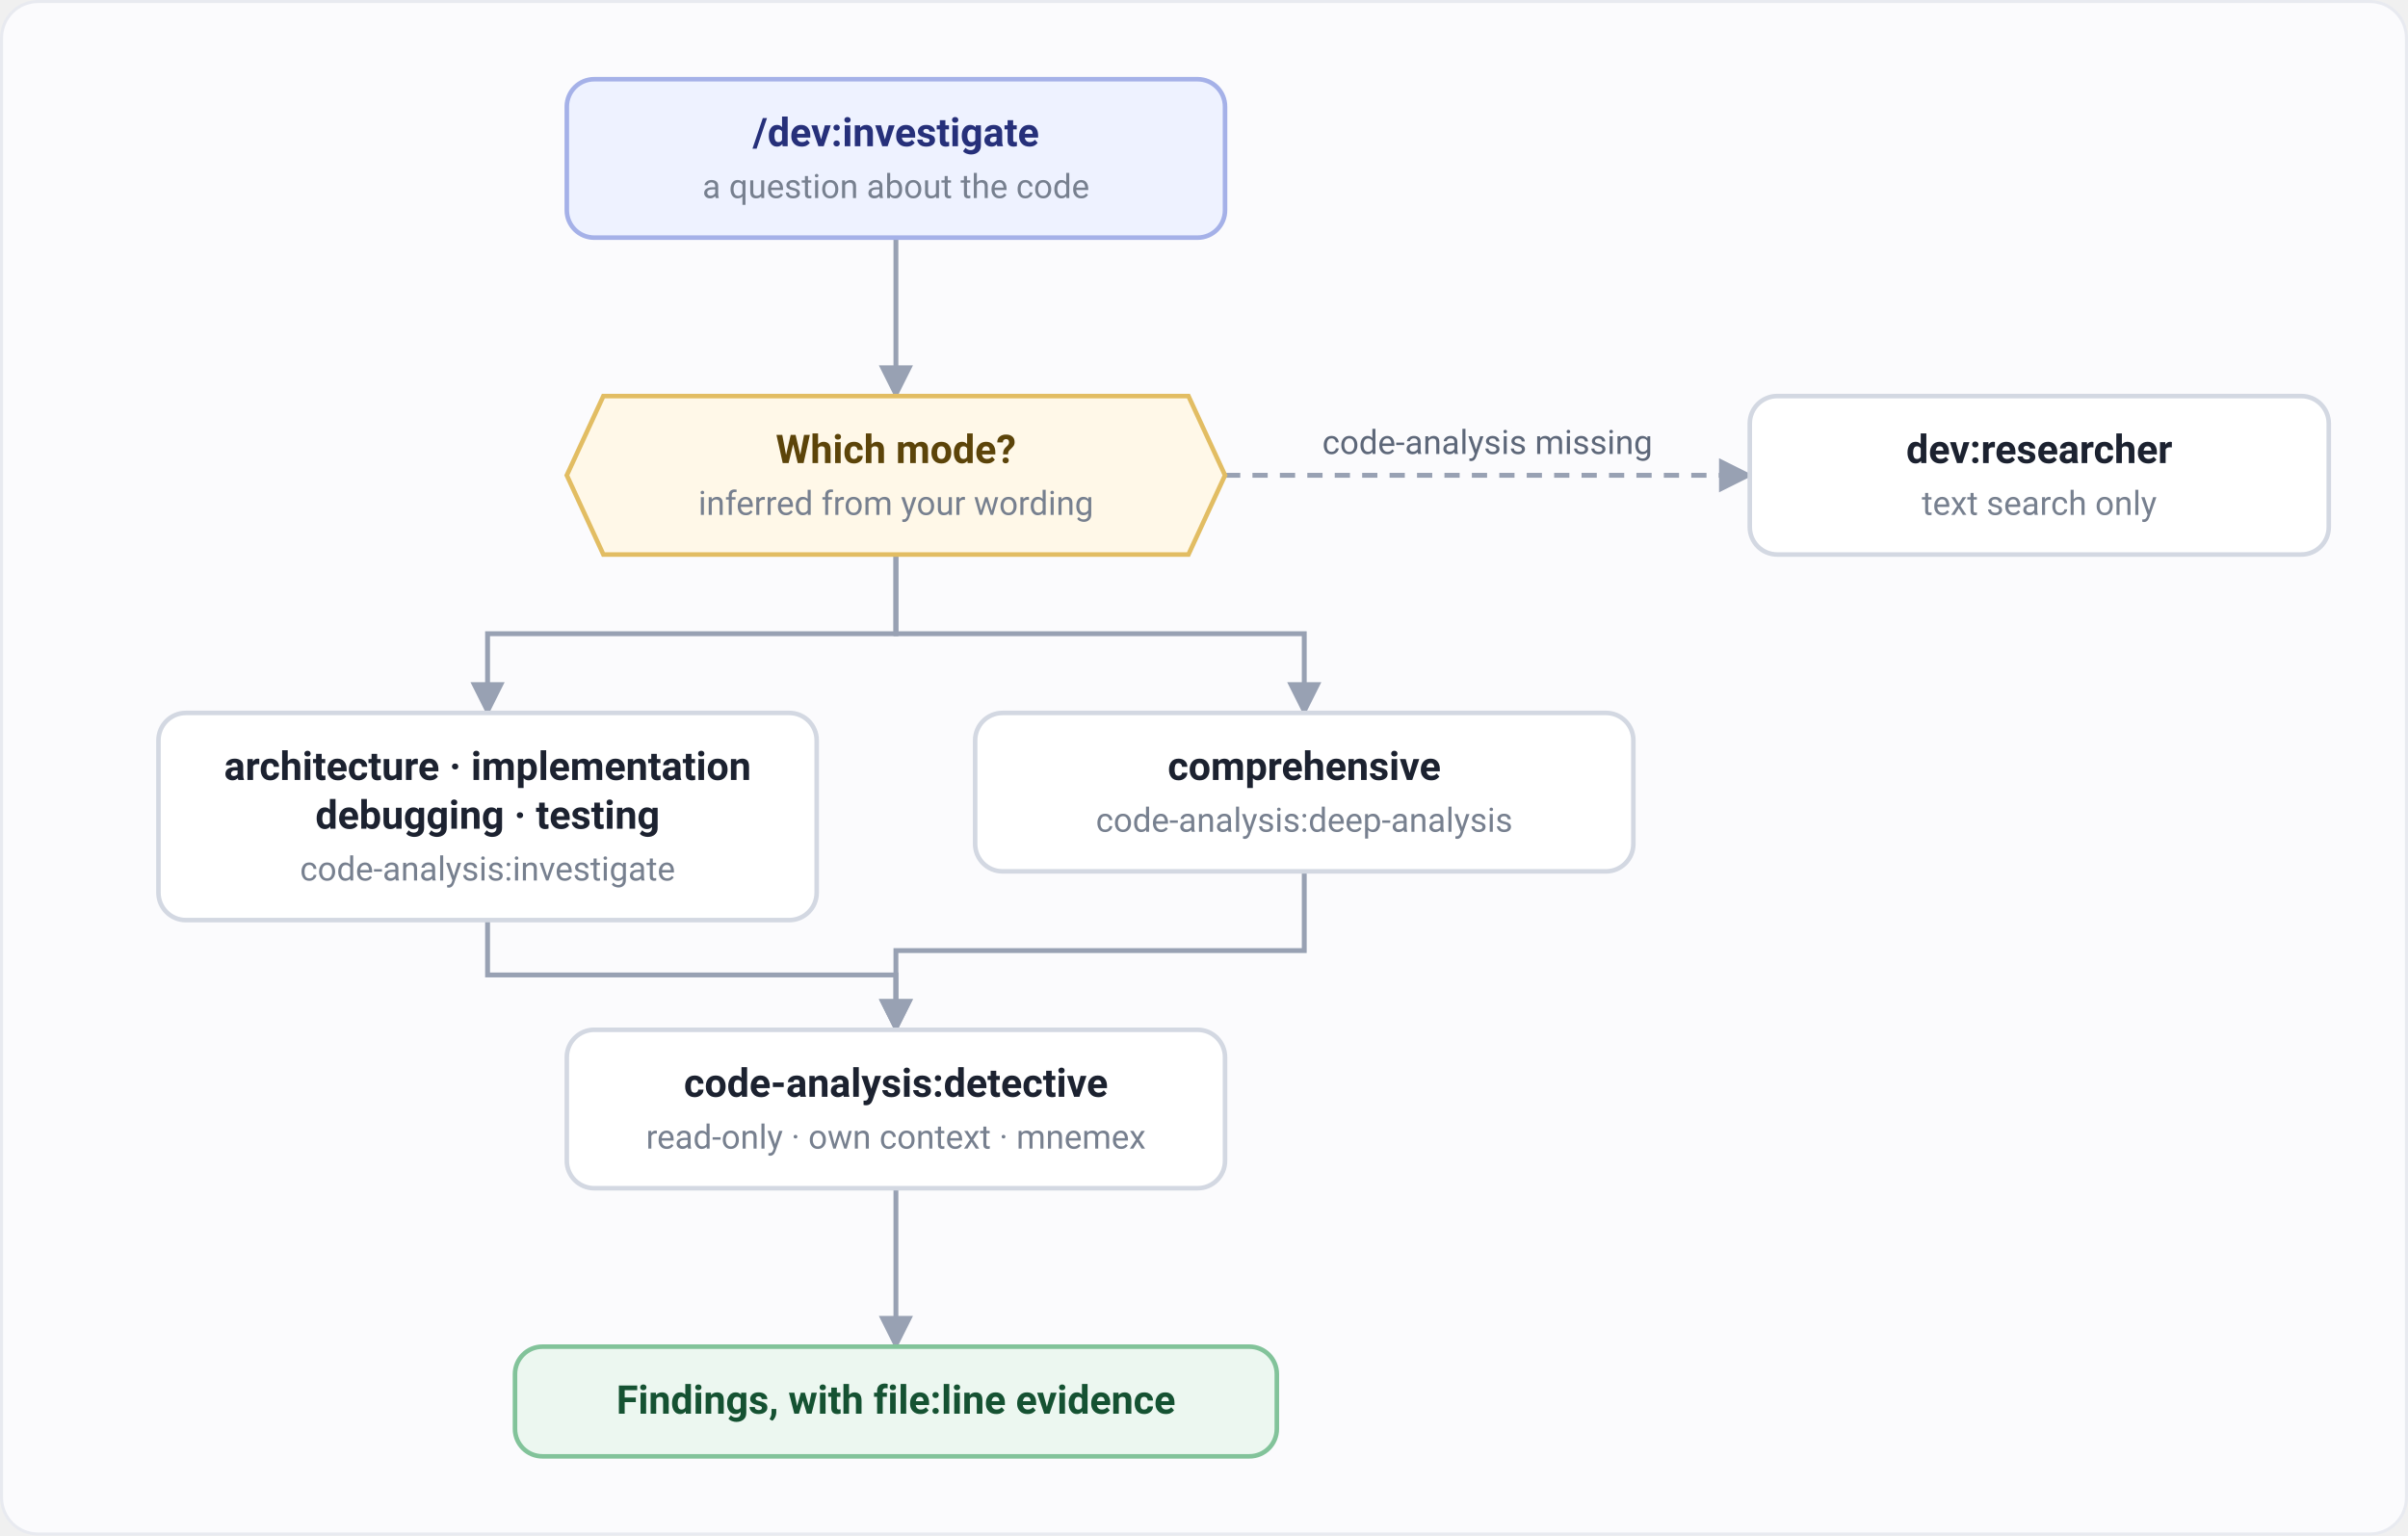
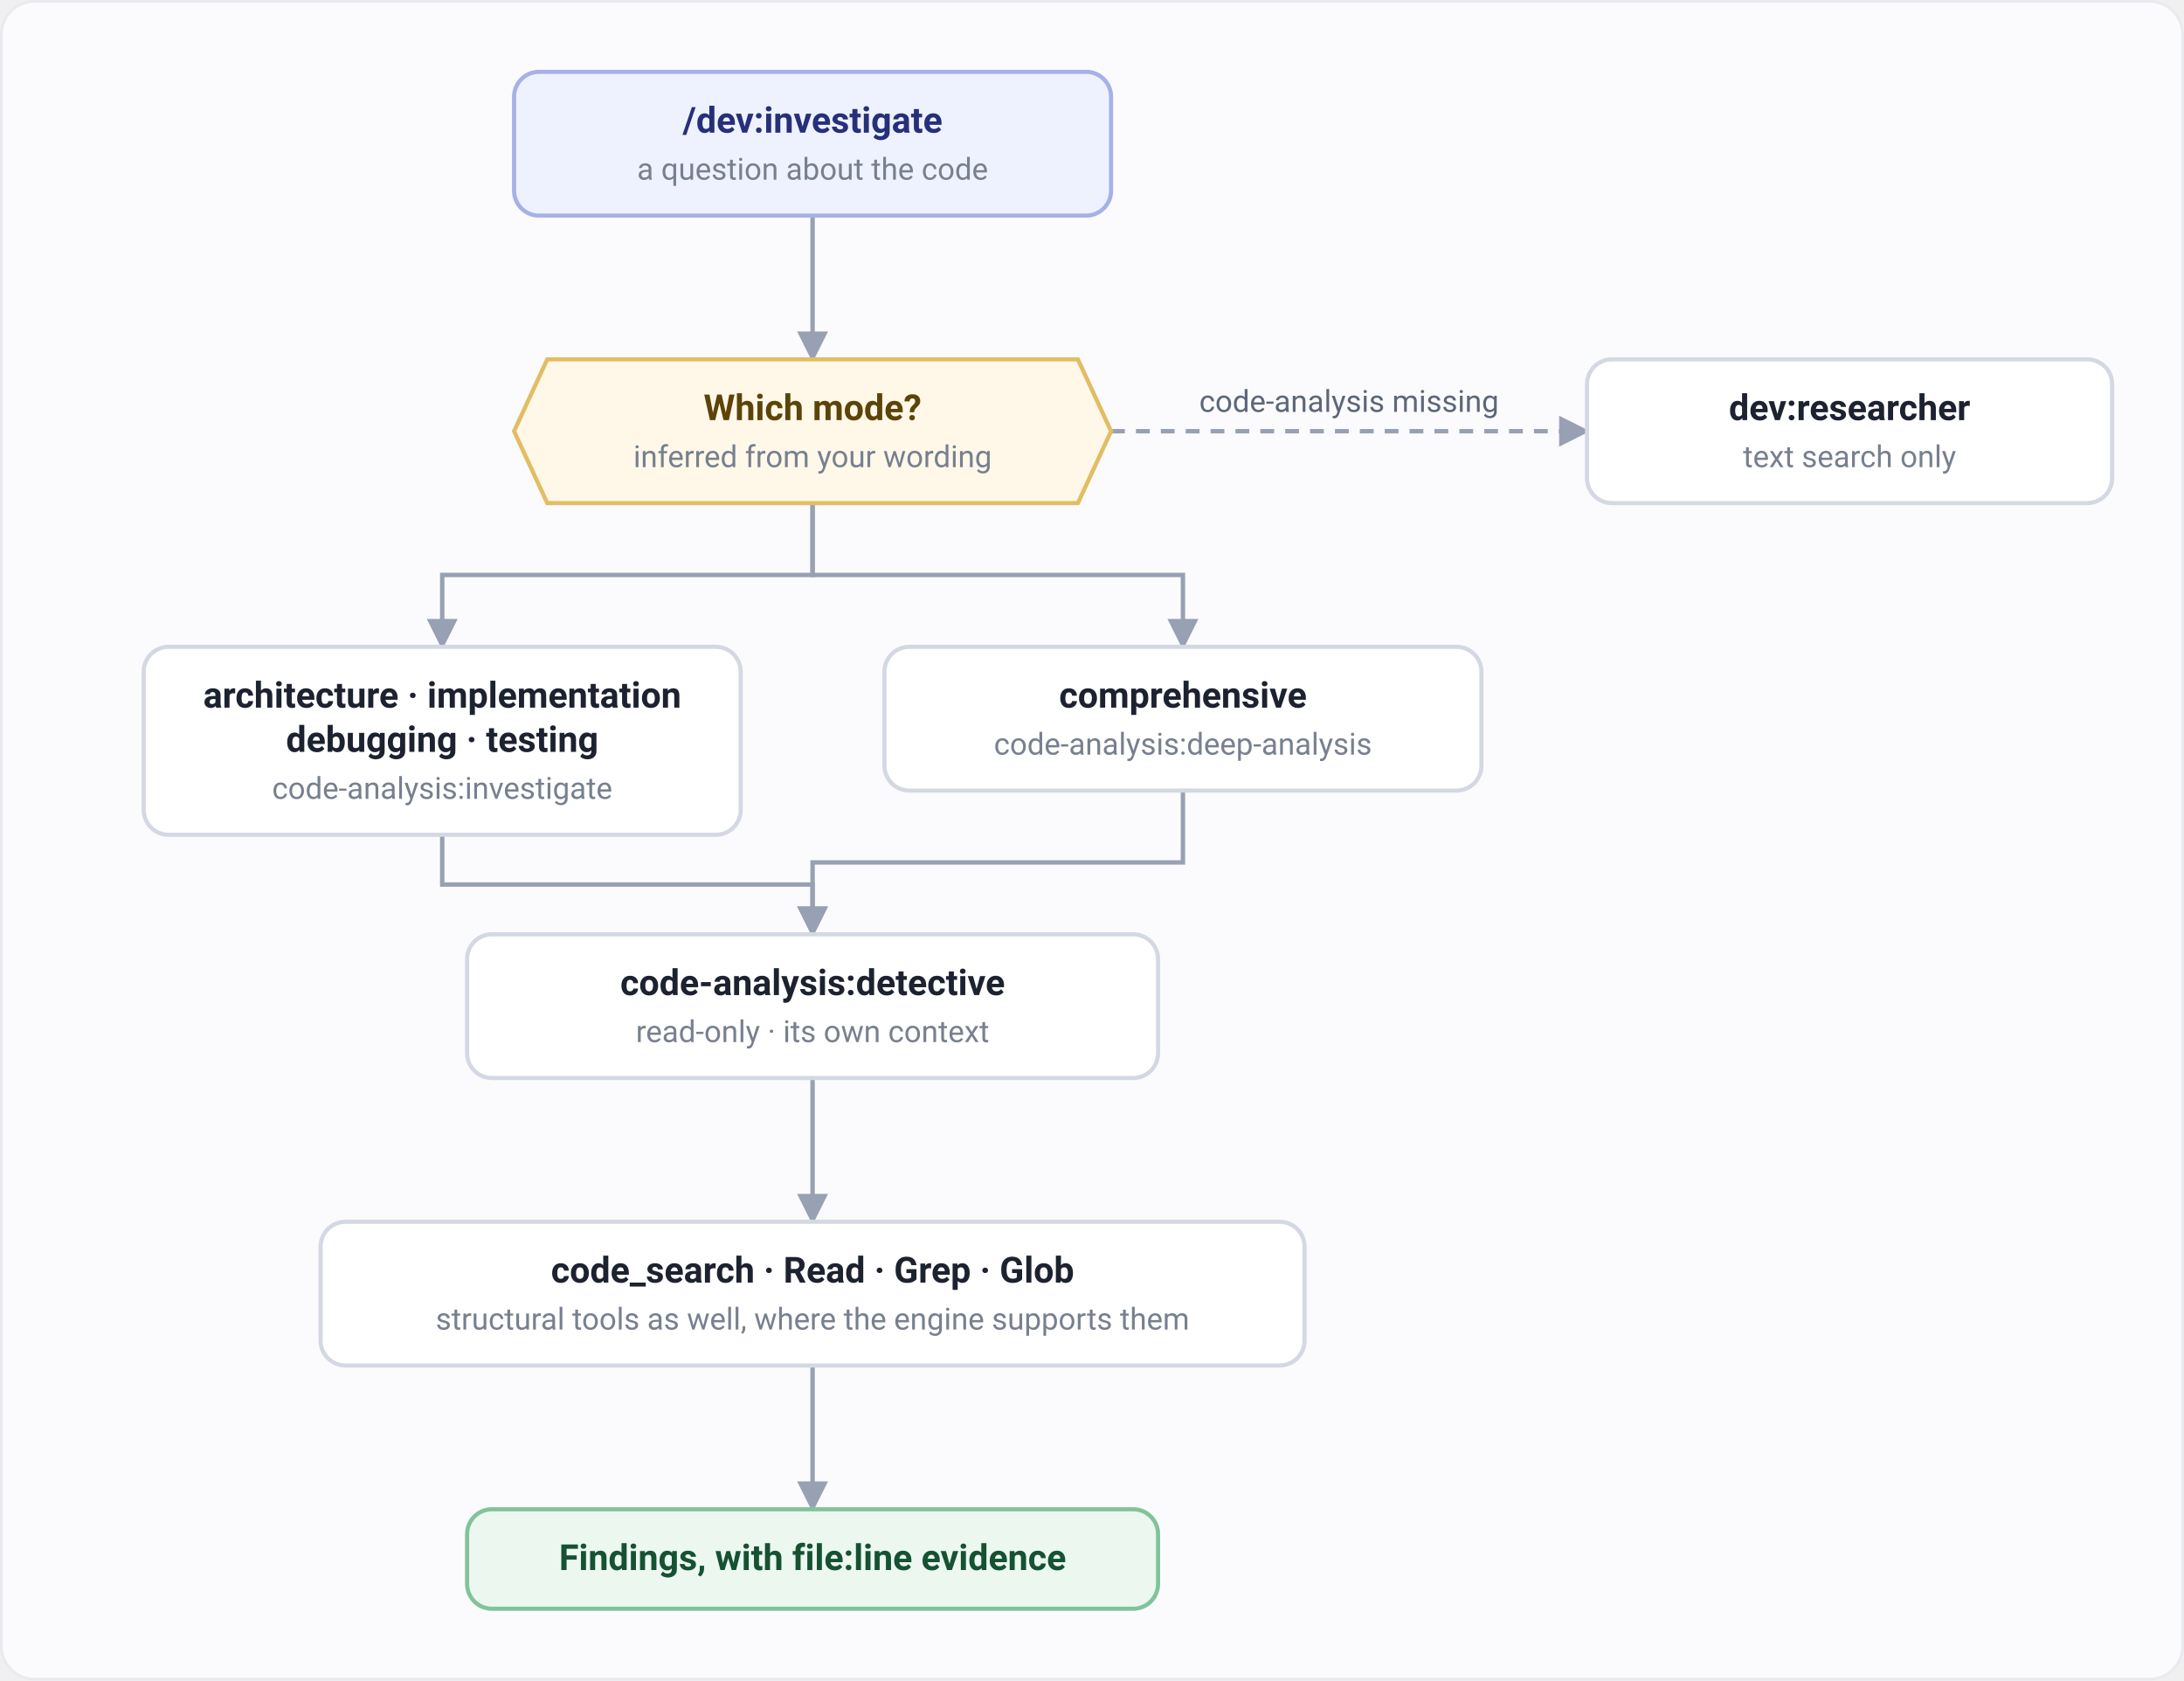
- <svg xmlns="http://www.w3.org/2000/svg" viewBox="0 0 790.2 504" width="790.2" height="504" role="img" aria-label="How /dev:investigate routes a question, and what it falls back to">
+ <svg xmlns="http://www.w3.org/2000/svg" viewBox="0 0 790.2 608" width="790.2" height="608" role="img" aria-label="How /dev:investigate picks a mode, and what the detective is given to search with">
  <defs>
    <marker id="arw" viewBox="0 0 10 10" refX="9" refY="5" markerWidth="7" markerHeight="7" orient="auto-start-reverse">
      <path d="M 0 0 L 10 5 L 0 10 z" fill="#98a1b3" />
    </marker>
  </defs>
-   <rect x="0.5" y="0.5" width="789.2" height="503" rx="12" fill="#fbfbfd" stroke="#e8eaf0" />
+   <rect x="0.5" y="0.5" width="789.2" height="607" rx="12" fill="#fbfbfd" stroke="#e8eaf0" />
  <path d="M 294 78 L 294 130" fill="none" stroke="#98a1b3" stroke-width="1.6" marker-end="url(#arw)" />
  <path d="M 294 182 L 294 208 L 160 208 L 160 234" fill="none" stroke="#98a1b3" stroke-width="1.6" marker-end="url(#arw)" />
  <path d="M 294 182 L 294 208 L 428 208 L 428 234" fill="none" stroke="#98a1b3" stroke-width="1.6" marker-end="url(#arw)" />
  <path d="M 160 302 L 160 320 L 294 320 L 294 338" fill="none" stroke="#98a1b3" stroke-width="1.6" marker-end="url(#arw)" />
  <path d="M 428 286 L 428 312 L 294 312 L 294 338" fill="none" stroke="#98a1b3" stroke-width="1.6" marker-end="url(#arw)" />
  <path d="M 294 390 L 294 442" fill="none" stroke="#98a1b3" stroke-width="1.6" marker-end="url(#arw)" />
+   <path d="M 294 494 L 294 546" fill="none" stroke="#98a1b3" stroke-width="1.6" marker-end="url(#arw)" />
  <path d="M 402 156 L 574.2 156" fill="none" stroke="#98a1b3" stroke-width="1.6" stroke-dasharray="5 4" marker-end="url(#arw)" />
  <text x="488.1" y="149" font-family="ui-sans-serif, -apple-system, Segoe UI, Roboto, Helvetica, Arial, sans-serif" font-size="11" fill="#5d6779" text-anchor="middle" paint-order="stroke" stroke="#fbfbfd" stroke-width="3.5" stroke-linejoin="round">code-analysis missing</text>
  <rect x="186" y="26" width="216" height="52" rx="9" fill="#eef2ff" stroke="#a5b1e8" stroke-width="1.5" />
  <text x="294" y="48" font-family="ui-sans-serif, -apple-system, Segoe UI, Roboto, Helvetica, Arial, sans-serif" font-size="13" font-weight="600" fill="#26307a" text-anchor="middle">/dev:investigate</text>
  <text x="294" y="65" font-family="ui-sans-serif, -apple-system, Segoe UI, Roboto, Helvetica, Arial, sans-serif" font-size="11" fill="#77808f" text-anchor="middle">a question about the code</text>
  <polygon points="198,130 390,130 402,156 390,182 198,182 186,156" fill="#fff8e8" stroke="#e2bd63" stroke-width="1.5" />
  <text x="294" y="152" font-family="ui-sans-serif, -apple-system, Segoe UI, Roboto, Helvetica, Arial, sans-serif" font-size="13" font-weight="600" fill="#5c4409" text-anchor="middle">Which mode?</text>
  <text x="294" y="169" font-family="ui-sans-serif, -apple-system, Segoe UI, Roboto, Helvetica, Arial, sans-serif" font-size="11" fill="#77808f" text-anchor="middle">inferred from your wording</text>
  <rect x="52" y="234" width="216" height="68" rx="9" fill="#ffffff" stroke="#d3d8e2" stroke-width="1.5" />
  <text x="160" y="256" font-family="ui-sans-serif, -apple-system, Segoe UI, Roboto, Helvetica, Arial, sans-serif" font-size="13" font-weight="600" fill="#1c2230" text-anchor="middle">architecture · implementation</text>
  <text x="160" y="272" font-family="ui-sans-serif, -apple-system, Segoe UI, Roboto, Helvetica, Arial, sans-serif" font-size="13" font-weight="600" fill="#1c2230" text-anchor="middle">debugging · testing</text>
  <text x="160" y="289" font-family="ui-sans-serif, -apple-system, Segoe UI, Roboto, Helvetica, Arial, sans-serif" font-size="11" fill="#77808f" text-anchor="middle">code-analysis:investigate</text>
  <rect x="320" y="234" width="216" height="52" rx="9" fill="#ffffff" stroke="#d3d8e2" stroke-width="1.5" />
  <text x="428" y="256" font-family="ui-sans-serif, -apple-system, Segoe UI, Roboto, Helvetica, Arial, sans-serif" font-size="13" font-weight="600" fill="#1c2230" text-anchor="middle">comprehensive</text>
  <text x="428" y="273" font-family="ui-sans-serif, -apple-system, Segoe UI, Roboto, Helvetica, Arial, sans-serif" font-size="11" fill="#77808f" text-anchor="middle">code-analysis:deep-analysis</text>
-   <rect x="186" y="338" width="216" height="52" rx="9" fill="#ffffff" stroke="#d3d8e2" stroke-width="1.5" />
+   <rect x="169" y="338" width="250" height="52" rx="9" fill="#ffffff" stroke="#d3d8e2" stroke-width="1.5" />
  <text x="294" y="360" font-family="ui-sans-serif, -apple-system, Segoe UI, Roboto, Helvetica, Arial, sans-serif" font-size="13" font-weight="600" fill="#1c2230" text-anchor="middle">code-analysis:detective</text>
-   <text x="294" y="377" font-family="ui-sans-serif, -apple-system, Segoe UI, Roboto, Helvetica, Arial, sans-serif" font-size="11" fill="#77808f" text-anchor="middle">read-only · own context · mnemex</text>
-   <rect x="169" y="442" width="250" height="36" rx="9" fill="#ecf7f0" stroke="#82c39a" stroke-width="1.5" />
-   <text x="294" y="464" font-family="ui-sans-serif, -apple-system, Segoe UI, Roboto, Helvetica, Arial, sans-serif" font-size="13" font-weight="600" fill="#155232" text-anchor="middle">Findings, with file:line evidence</text>
+   <text x="294" y="377" font-family="ui-sans-serif, -apple-system, Segoe UI, Roboto, Helvetica, Arial, sans-serif" font-size="11" fill="#77808f" text-anchor="middle">read-only · its own context</text>
+   <rect x="116" y="442" width="356" height="52" rx="9" fill="#ffffff" stroke="#d3d8e2" stroke-width="1.5" />
+   <text x="294" y="464" font-family="ui-sans-serif, -apple-system, Segoe UI, Roboto, Helvetica, Arial, sans-serif" font-size="13" font-weight="600" fill="#1c2230" text-anchor="middle">code_search · Read · Grep · Glob</text>
+   <text x="294" y="481" font-family="ui-sans-serif, -apple-system, Segoe UI, Roboto, Helvetica, Arial, sans-serif" font-size="11" fill="#77808f" text-anchor="middle">structural tools as well, where the engine supports them</text>
+   <rect x="169" y="546" width="250" height="36" rx="9" fill="#ecf7f0" stroke="#82c39a" stroke-width="1.5" />
+   <text x="294" y="568" font-family="ui-sans-serif, -apple-system, Segoe UI, Roboto, Helvetica, Arial, sans-serif" font-size="13" font-weight="600" fill="#155232" text-anchor="middle">Findings, with file:line evidence</text>
  <rect x="574.2" y="130" width="190" height="52" rx="9" fill="#ffffff" stroke="#d3d8e2" stroke-width="1.5" />
  <text x="669.2" y="152" font-family="ui-sans-serif, -apple-system, Segoe UI, Roboto, Helvetica, Arial, sans-serif" font-size="13" font-weight="600" fill="#1c2230" text-anchor="middle">dev:researcher</text>
  <text x="669.2" y="169" font-family="ui-sans-serif, -apple-system, Segoe UI, Roboto, Helvetica, Arial, sans-serif" font-size="11" fill="#77808f" text-anchor="middle">text search only</text>
</svg>
